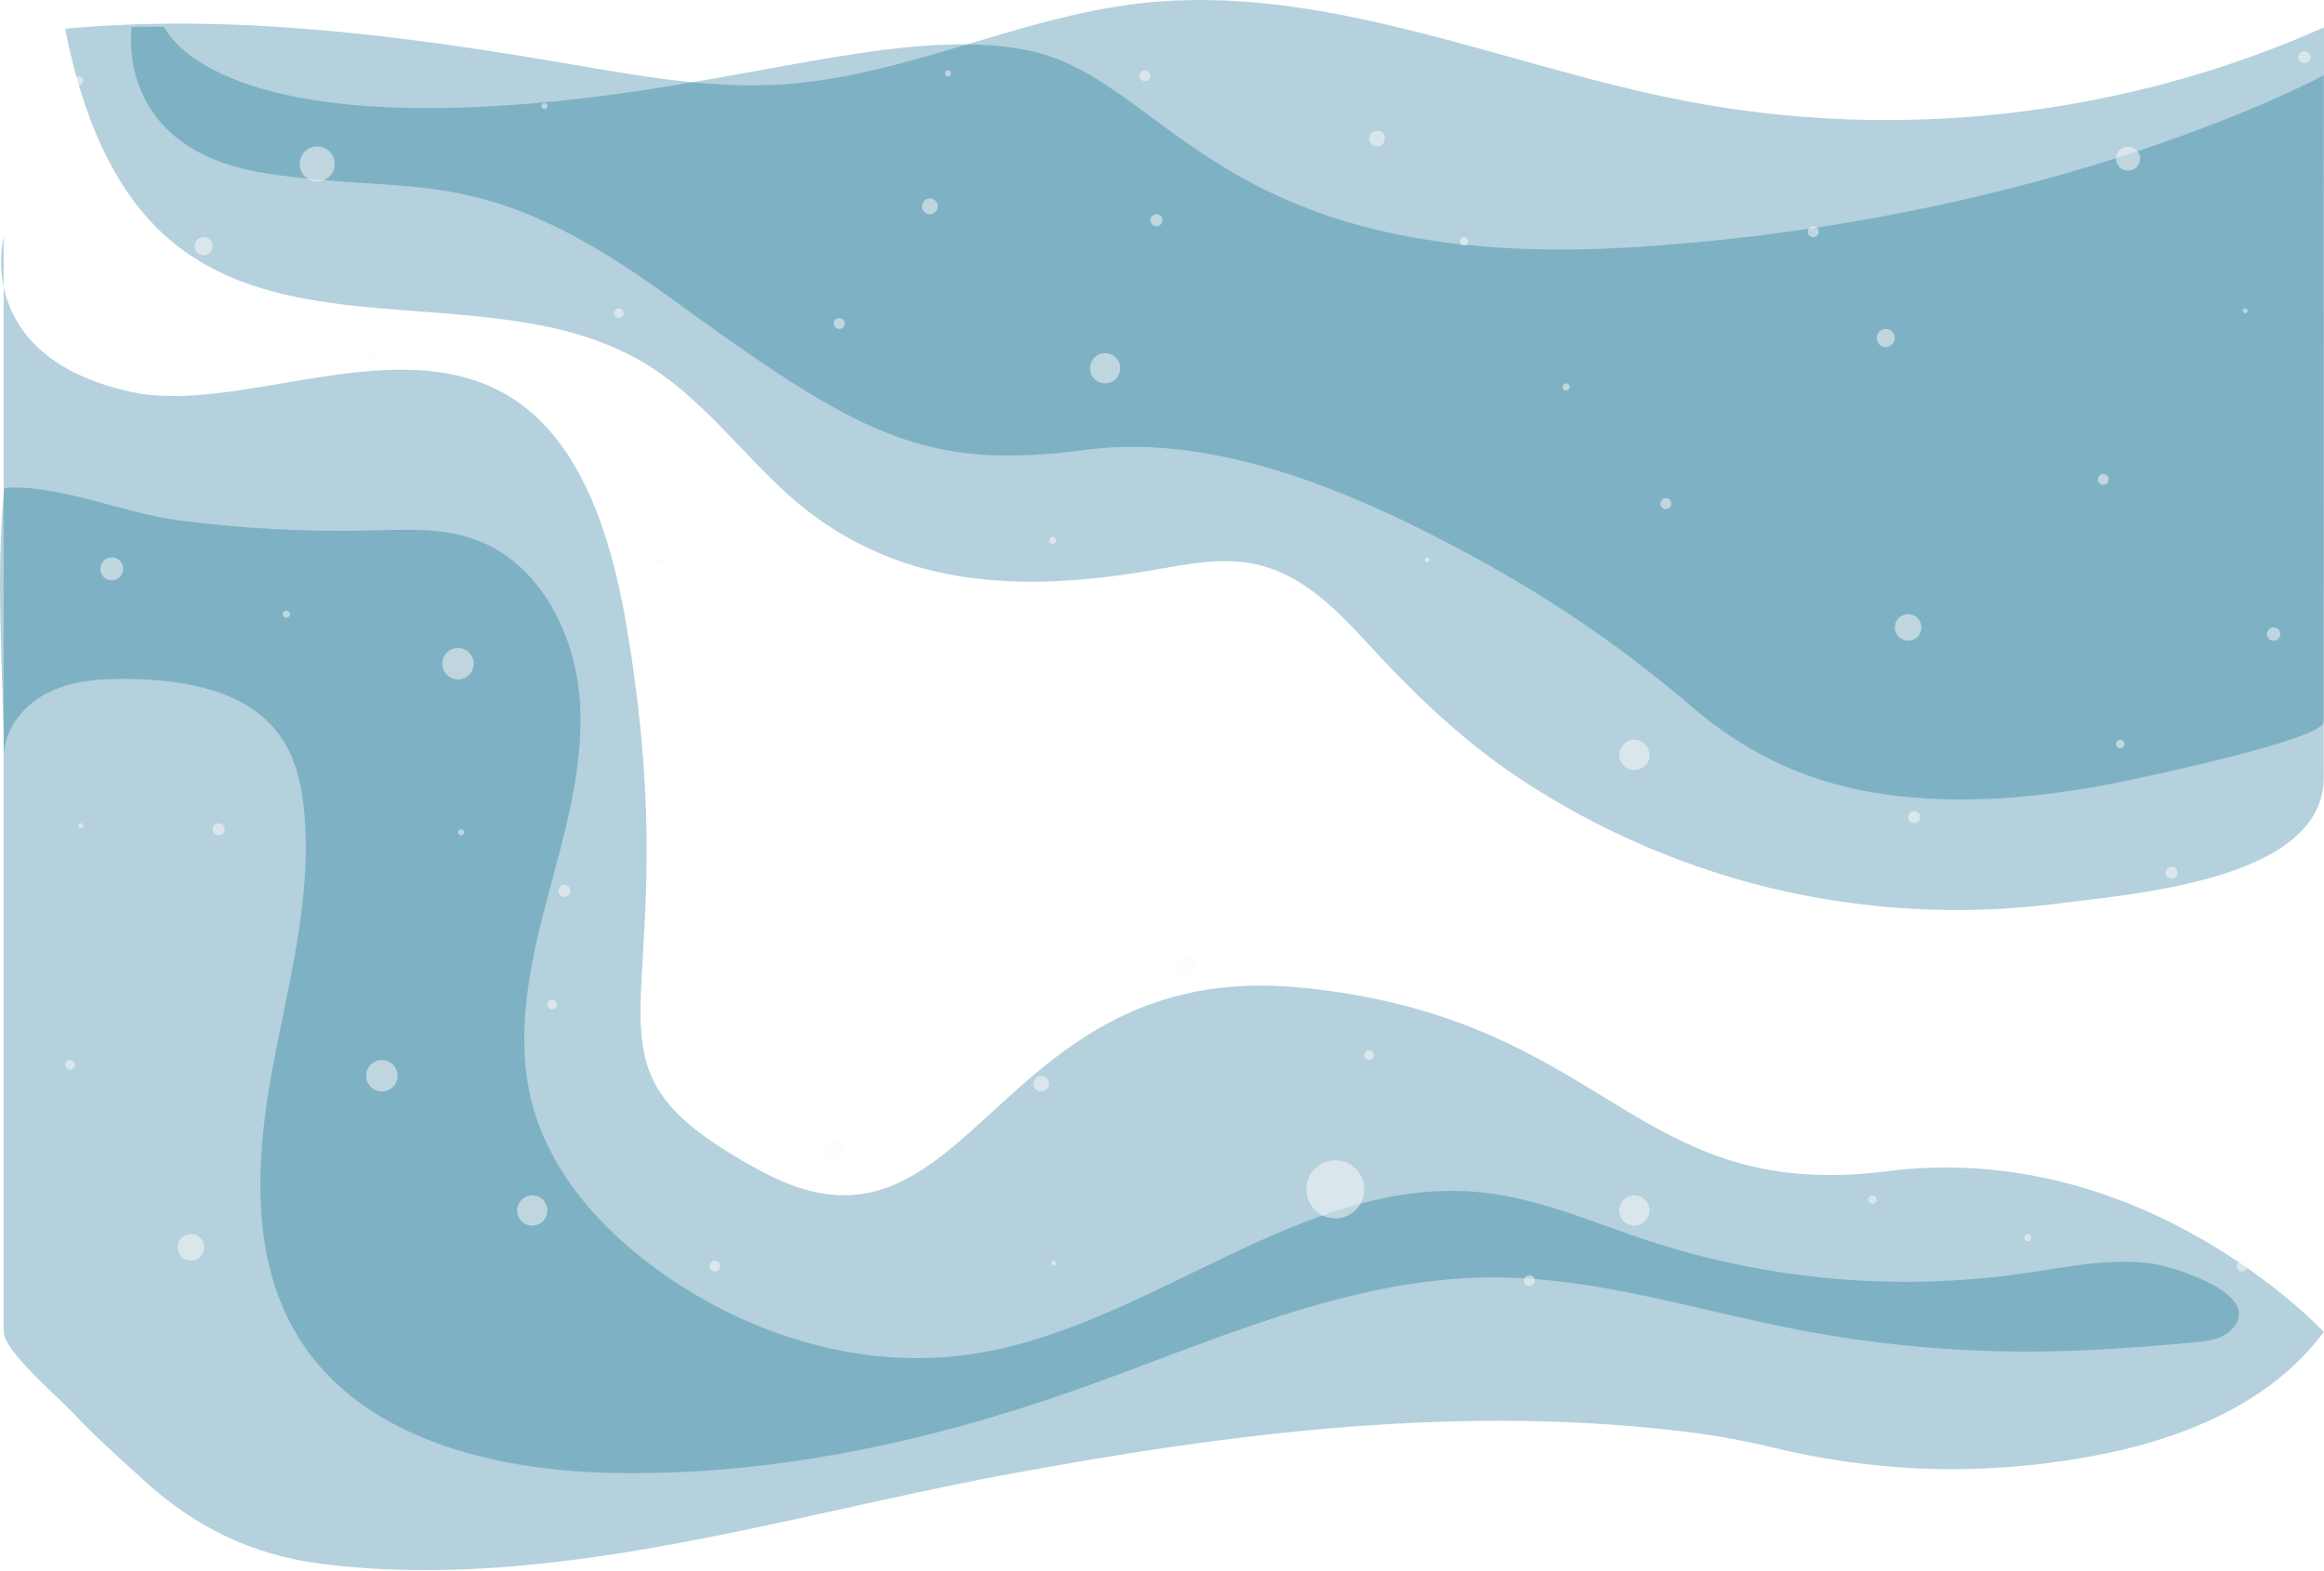
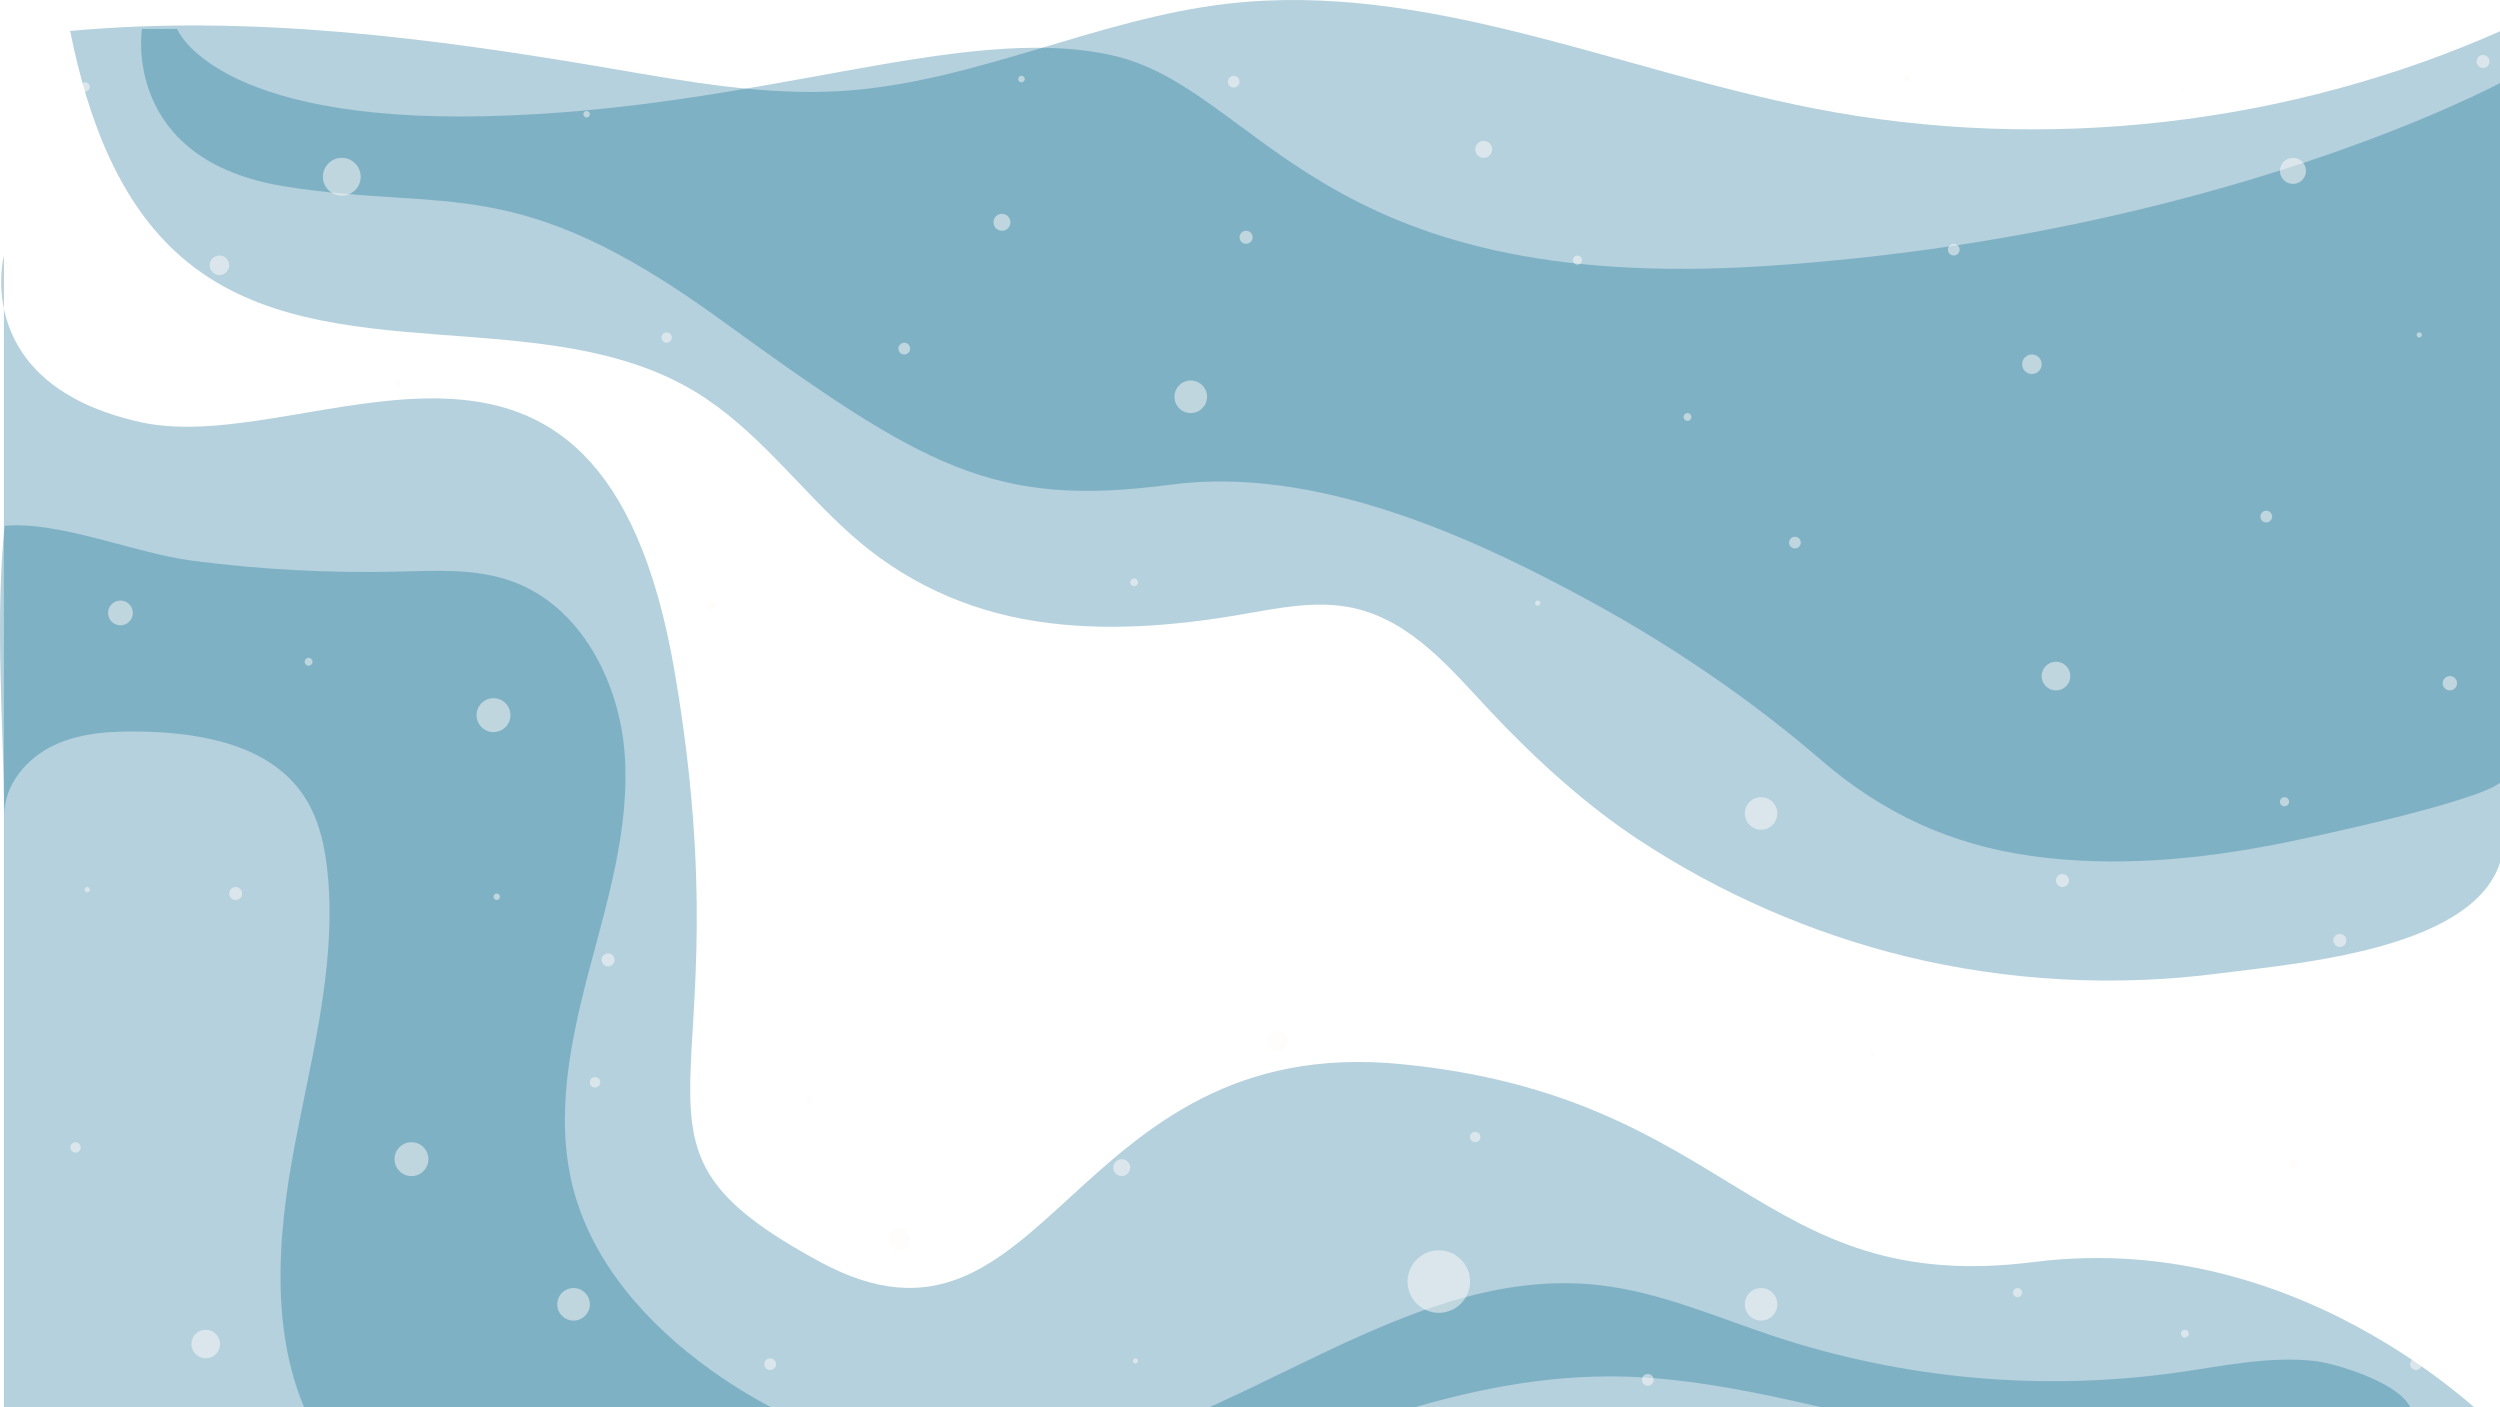
- <svg xmlns="http://www.w3.org/2000/svg" viewBox="0 0 1923.18 1299.33" width="100%" preserveAspectRatio="none">
+ <svg xmlns="http://www.w3.org/2000/svg" viewBox="0 0 1920 1080" preserveAspectRatio="none">
  <defs>
    <style>
      .cls-1 {
        fill:#05668d;
        opacity:0.3;
      }
      .cls-2 {
        opacity:0.5;
      }
      .cls-3 {
        fill:#fffcf9;
      }
    </style>
  </defs>
  <g id="swirls">
    <path class="cls-1" d="M51.14,1.52l-.29,0C64.34,68.42,88.77,137.45,142.13,180c106.12,84.5,273.17,28.37,389.1,98.81,46.31,28.14,78.62,72.94,118.43,108.72,40.57,36.48,88.79,58.91,142.74,67.31,52.28,8.13,105.79,3.8,157.93-5.16,28.3-4.86,57.33-11.08,85.41-5.09,45.45,9.71,75.91,47.62,106.16,79.75,34.09,36.19,72.85,71.7,114.48,98.94a660.51,660.51,0,0,0,203.87,88.93,661.66,661.66,0,0,0,241.81,13.06c61.35-8,217.84-19.53,217.87-104q.12-310.44.25-620.86C1755.39,74,1567.77,95.55,1390.59,61.13c-150.84-29.31-298.54-98.2-451.18-80.48C839.32-7.73,745.73,40.8,645.19,47.54c-60.38,4.05-120.6-7.18-180.25-17.35C328.25,6.87,189.22-11.18,51.14,1.52Z" transform="translate(3 22.23)" />
    <path class="cls-1" d="M133,0s28,72,238,67S735-5,850,20s156,185,504,162S1920,40,1920,40V575c0,14.89-153.41,46.93-170.67,50.37-63,12.54-128.48,18.74-192.38,9.77-61.65-8.66-113.65-32.62-160.57-73-54.64-47.07-114.7-88-178-122.55C1124.44,388.24,1006,335.44,896,350c-136,18-189-13-346-127S342,141,216,121,106,0,106,0Z" transform="translate(3 22.23)" />
    <path class="cls-1" d="M1920,1080s-148-160-361-133-230-127-486-152S801,1041,627,947,572,825,515,493,236,331,105,302,0,174,0,174v906c.68,16.16,44.94,53.7,56.1,65.68,18.87,20.26,39.43,38.39,59.62,56.85,42.33,38.72,89.47,62,146.94,69.3,186.83,23.87,381.7-39.12,563.91-73.18,189.69-35.45,384.66-60.24,577.26-34.49a605.94,605.94,0,0,1,61.05,11.71c79.91,19.1,158.27,22.92,241.2,10.67C1785.27,1174.84,1870.33,1146.81,1920,1080Z" transform="translate(3 22.23)" />
    <path class="cls-1" d="M.53,381.59c42.15-3.8,99.82,21,143.7,26.73a1029.78,1029.78,0,0,0,158.25,8.43c29.54-.71,60-2.56,87.76,7.47,52.86,19.08,82.83,77.6,86.6,133.68s-13.19,111.16-27.52,165.51S423.15,835.22,437,889.68c14.75,57.91,57.23,105.33,105.8,140.15,73.63,52.79,166.45,81.57,256.15,68.87,149.11-21.11,276.64-150.77,426.3-133.92,46.66,5.26,90.31,24.74,134.89,39.46a684,684,0,0,0,309.4,27.57c35.2-5,70.64-12.79,106-8.72,17.17,2,95.58,25,68.63,54.52-6.72,7.37-17.32,9.59-27.24,10.58-31.87,3.19-63.08,5.53-95.27,7a1008,1008,0,0,1-238.58-17.35c-83-16.15-165-42.87-249.55-43-121.84-.14-235.88,54.55-350.89,94.77-123,43-252.75,70.36-383,66.95-96.47-2.53-203.22-29-254.76-110.57C205.21,1023.3,208.13,943,221.06,869.9s34.55-146.17,27.71-220c-2-21.88-6.82-44.18-19.32-62.24-25.94-37.49-76.93-47-122.5-48-23.26-.5-47.3.54-68.36,10.41S0,580.58.32,603.84C-.58,531.11-6.81,453.84.53,381.59Z" transform="translate(3 22.23)" />
    <path class="cls-1" d="M1920,1080" transform="translate(3 22.23)" />
  </g>
  <g id="stars" class="cls-2">
    <circle class="cls-3" cx="262.5" cy="135.73" r="14.5" />
    <circle class="cls-3" cx="168.5" cy="203.73" r="7.5" />
    <circle class="cls-3" cx="450.5" cy="87.73" r="2.5" />
    <circle class="cls-3" cx="305.5" cy="294.73" r="2.5" />
    <circle class="cls-3" cx="65.5" cy="66.73" r="3.5" />
    <circle class="cls-3" cx="92.5" cy="470.73" r="9.5" />
    <path class="cls-3" d="M557,128h0Z" transform="translate(3 22.23)" />
    <circle class="cls-3" cx="379" cy="549.23" r="13" />
    <circle class="cls-3" cx="181" cy="686.23" r="5" />
    <circle class="cls-3" cx="67" cy="683.23" r="2" />
    <circle class="cls-3" cx="237" cy="508.23" r="3" />
    <circle class="cls-3" cx="316" cy="890.23" r="13" />
    <circle class="cls-3" cx="381.5" cy="688.73" r="2.5" />
    <circle class="cls-3" cx="58" cy="881.23" r="4" />
    <circle class="cls-3" cx="158" cy="1032.23" r="11" />
    <path class="cls-3" d="M236,789h0Z" transform="translate(3 22.23)" />
    <circle class="cls-3" cx="440.5" cy="1001.73" r="12.5" />
    <circle class="cls-3" cx="467" cy="737.23" r="5" />
    <circle class="cls-3" cx="457" cy="831.23" r="4" />
    <circle class="cls-3" cx="546.5" cy="464.73" r="3.5" />
    <circle class="cls-3" cx="690.5" cy="951.73" r="8.5" />
    <circle class="cls-3" cx="591.5" cy="1047.73" r="4.5" />
    <circle class="cls-3" cx="872" cy="1045.23" r="2" />
    <circle class="cls-3" cx="861.5" cy="896.73" r="6.5" />
    <circle class="cls-3" cx="621.5" cy="844.73" r="2.5" />
    <circle class="cls-3" cx="981" cy="799.23" r="8" />
    <circle class="cls-3" cx="1105" cy="984.23" r="24" />
    <circle class="cls-3" cx="1226" cy="843.23" r="1" />
    <circle class="cls-3" cx="1133" cy="873.23" r="4" />
    <circle class="cls-3" cx="1352.5" cy="1001.73" r="12.5" />
    <circle class="cls-3" cx="1438" cy="809.23" r="2" />
    <circle class="cls-3" cx="1549.5" cy="992.73" r="3.5" />
    <circle class="cls-3" cx="1265.5" cy="1059.73" r="4.5" />
    <circle class="cls-3" cx="1678" cy="1024.23" r="3" />
    <circle class="cls-3" cx="1761.5" cy="893.73" r="3.5" />
    <circle class="cls-3" cx="1855.5" cy="1047.73" r="4.5" />
    <circle class="cls-3" cx="784.5" cy="60.73" r="2.5" />
    <circle class="cls-3" cx="694.5" cy="267.73" r="4.5" />
    <circle class="cls-3" cx="512" cy="259.23" r="4" />
    <circle class="cls-3" cx="947.5" cy="62.73" r="4.5" />
    <circle class="cls-3" cx="914.5" cy="304.73" r="12.5" />
    <circle class="cls-3" cx="1139.5" cy="114.73" r="6.5" />
    <circle class="cls-3" cx="957" cy="182.23" r="5" />
    <circle class="cls-3" cx="769.5" cy="170.73" r="6.5" />
    <circle class="cls-3" cx="871" cy="447.23" r="3" />
    <circle class="cls-3" cx="1464.5" cy="60.73" r="2.5" />
    <circle class="cls-3" cx="1211.5" cy="199.73" r="3.5" />
    <circle class="cls-3" cx="1181" cy="463.23" r="2" />
    <circle class="cls-3" cx="1352.5" cy="624.73" r="12.5" />
    <circle class="cls-3" cx="1676.5" cy="68.73" r="1.5" />
    <circle class="cls-3" cx="1500.5" cy="191.73" r="4.5" />
    <circle class="cls-3" cx="1296" cy="320.23" r="3" />
    <circle class="cls-3" cx="1579" cy="519.23" r="11" />
    <circle class="cls-3" cx="1560.5" cy="279.73" r="7.5" />
    <circle class="cls-3" cx="1761" cy="131.23" r="10" />
    <circle class="cls-3" cx="1858" cy="257.23" r="2" />
    <circle class="cls-3" cx="1907" cy="47.23" r="5" />
    <circle class="cls-3" cx="1881.5" cy="524.73" r="5.5" />
    <circle class="cls-3" cx="1797" cy="722.23" r="5" />
    <circle class="cls-3" cx="1740.5" cy="396.73" r="4.5" />
    <circle class="cls-3" cx="1378.5" cy="416.73" r="4.5" />
    <circle class="cls-3" cx="1584" cy="676.23" r="5" />
    <circle class="cls-3" cx="1754.5" cy="615.73" r="3.5" />
  </g>
</svg>
